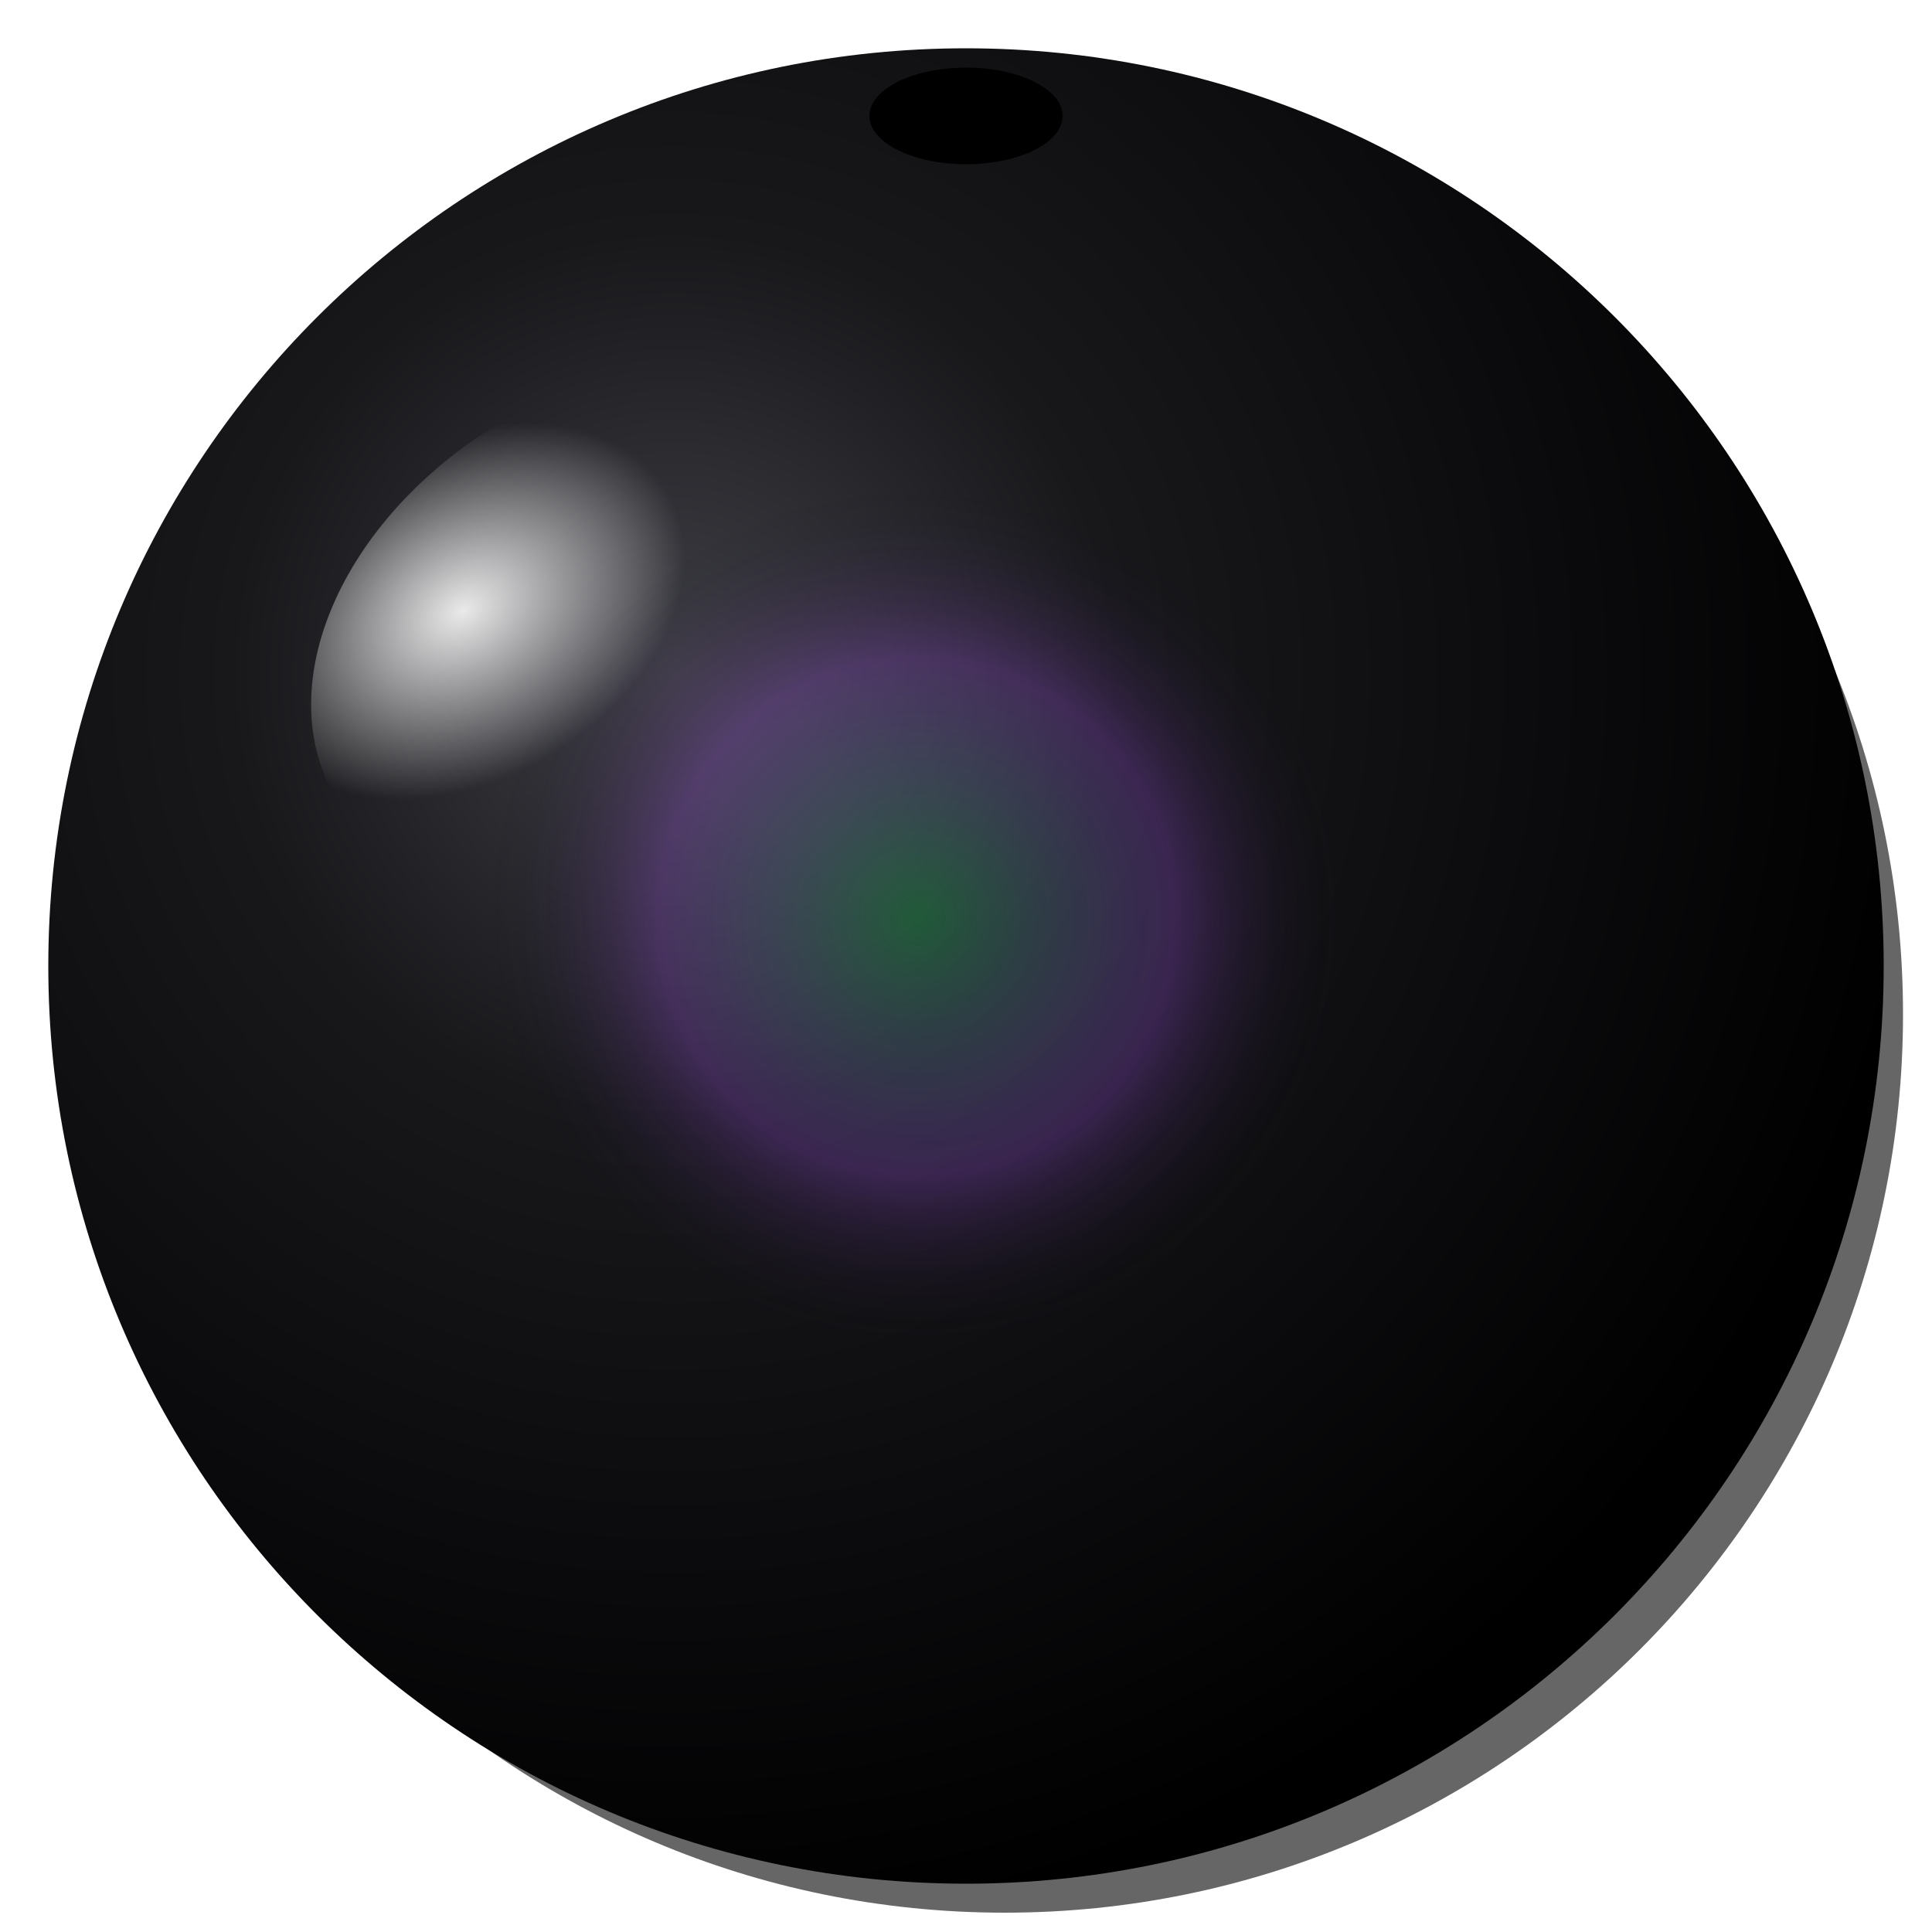
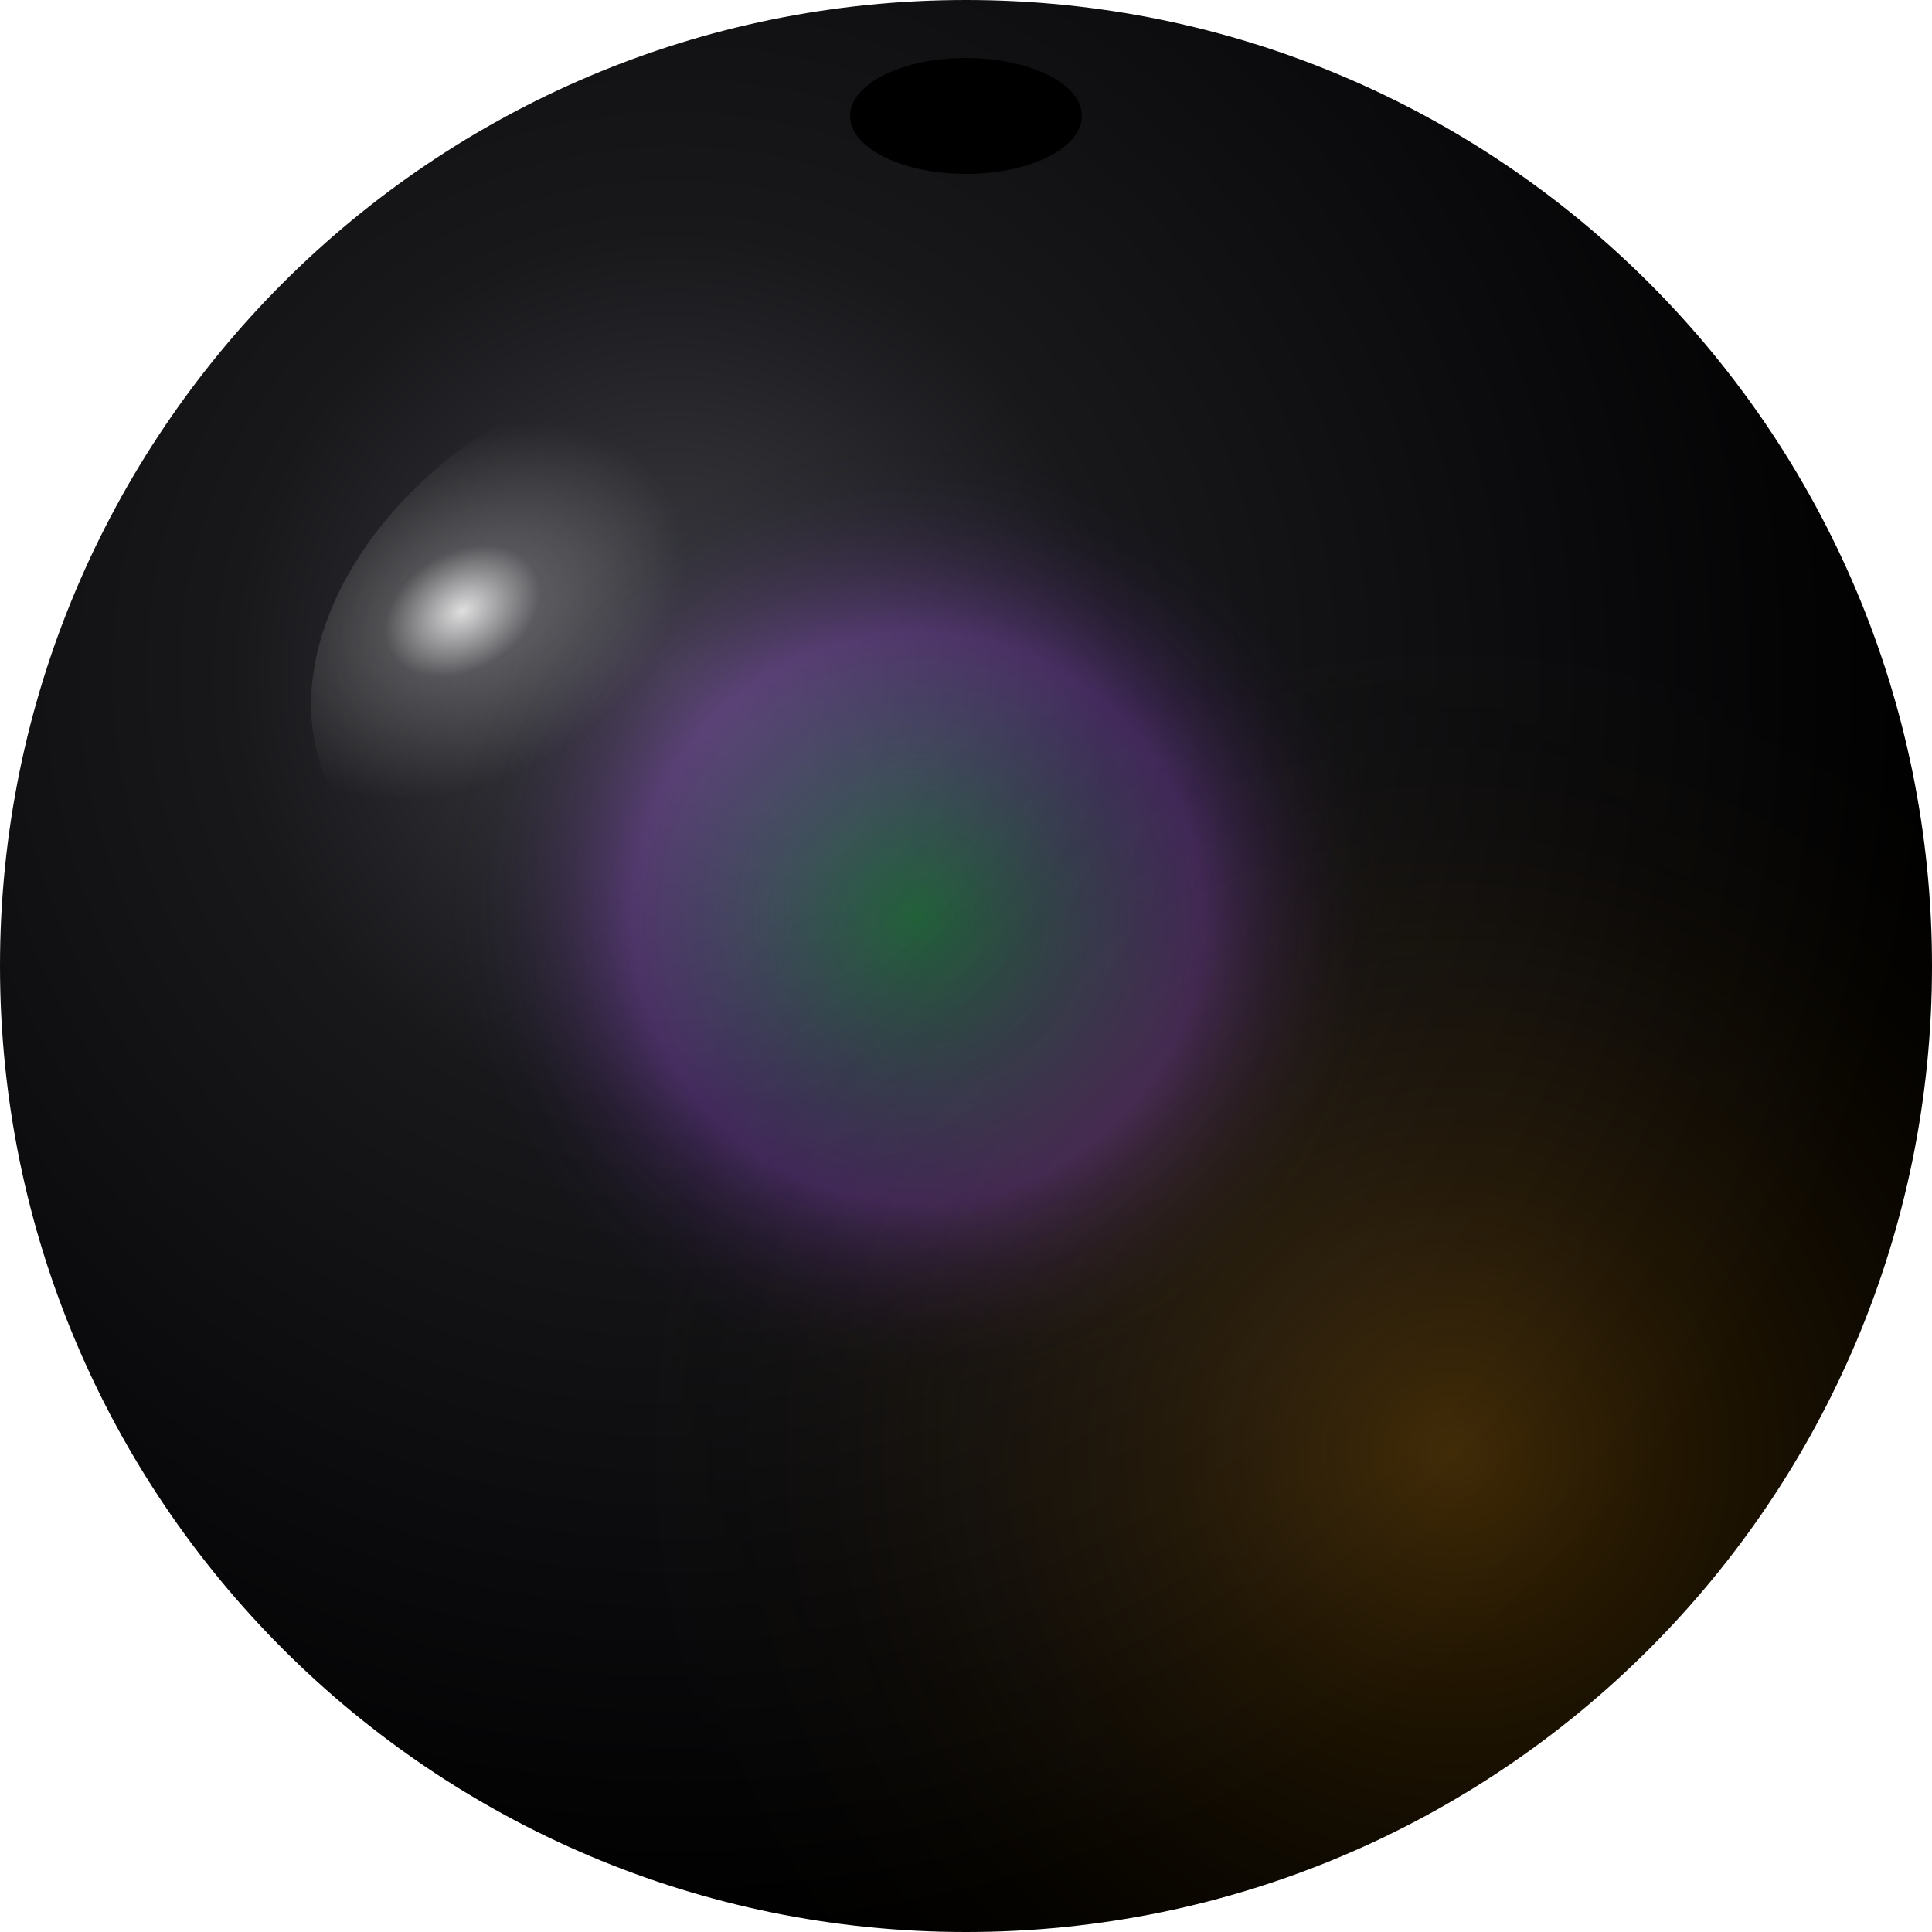
<svg xmlns="http://www.w3.org/2000/svg" viewBox="0 0 200 200" width="200" height="200">
  <defs>
-     <radialGradient id="obsidianGrad" cx="35%" cy="35%" r="65%">
-       <stop offset="0%" stop-color="#3f3f46" />
-       <stop offset="35%" stop-color="#18181b" />
-       <stop offset="75%" stop-color="#09090b" />
-       <stop offset="100%" stop-color="#000000" />
-     </radialGradient>
-     <radialGradient id="rainbowEye" cx="50%" cy="50%" r="50%">
-       <stop offset="0%" stop-color="#22c55e" stop-opacity="0.35" />
-       <stop offset="45%" stop-color="#a855f7" stop-opacity="0.25" />
-       <stop offset="75%" stop-color="#09090b" stop-opacity="0" />
-     </radialGradient>
    <radialGradient id="specularGlow" cx="30%" cy="30%" r="35%">
-       <stop offset="0%" stop-color="#ffffff" stop-opacity="0.9" />
+       <stop offset="0%" stop-color="#ffffff" stop-opacity="0.85" />
+       <stop offset="35%" stop-color="#ffffff" stop-opacity="0.2" />
      <stop offset="100%" stop-color="#ffffff" stop-opacity="0" />
    </radialGradient>
-     <clipPath id="circleClip">
-       <circle cx="100" cy="100" r="95" />
+     <radialGradient id="bounceGlow" cx="75%" cy="75%" r="45%">
+       <stop offset="0%" stop-color="#f59e0b" stop-opacity="0.25" />
+       <stop offset="100%" stop-color="#000000" stop-opacity="0" />
+     </radialGradient>
+     <clipPath id="beadClip">
+       <circle cx="100" cy="100" r="100" />
    </clipPath>
  </defs>
-   <circle cx="104" cy="105" r="93" fill="#000000" opacity="0.6" />
-   <g clip-path="url(#circleClip)">
+   <g clip-path="url(#beadClip)">
+     <defs>
+       <radialGradient id="obsidianGrad" cx="35%" cy="35%" r="65%">
+         <stop offset="0%" stop-color="#3f3f46" />
+         <stop offset="35%" stop-color="#18181b" />
+         <stop offset="75%" stop-color="#09090b" />
+         <stop offset="100%" stop-color="#000000" />
+       </radialGradient>
+       <radialGradient id="rainbowEye" cx="50%" cy="50%" r="50%">
+         <stop offset="0%" stop-color="#22c55e" stop-opacity="0.4" />
+         <stop offset="45%" stop-color="#a855f7" stop-opacity="0.3" />
+         <stop offset="75%" stop-color="#09090b" stop-opacity="0" />
+       </radialGradient>
+     </defs>
    <rect width="200" height="200" fill="url(#obsidianGrad)" />
-     <circle cx="95" cy="95" r="60" fill="url(#rainbowEye)" />
+     <circle cx="95" cy="95" r="65" fill="url(#rainbowEye)" />
+     <rect width="200" height="200" fill="url(#bounceGlow)" />
    <ellipse cx="65" cy="65" rx="35" ry="25" transform="rotate(-30 65 65)" fill="url(#specularGlow)" />
  </g>
-   <ellipse cx="100" cy="12" rx="10" ry="5" fill="#000000" />
+   <ellipse cx="100" cy="12" rx="12" ry="6" fill="#000000" />
</svg>
